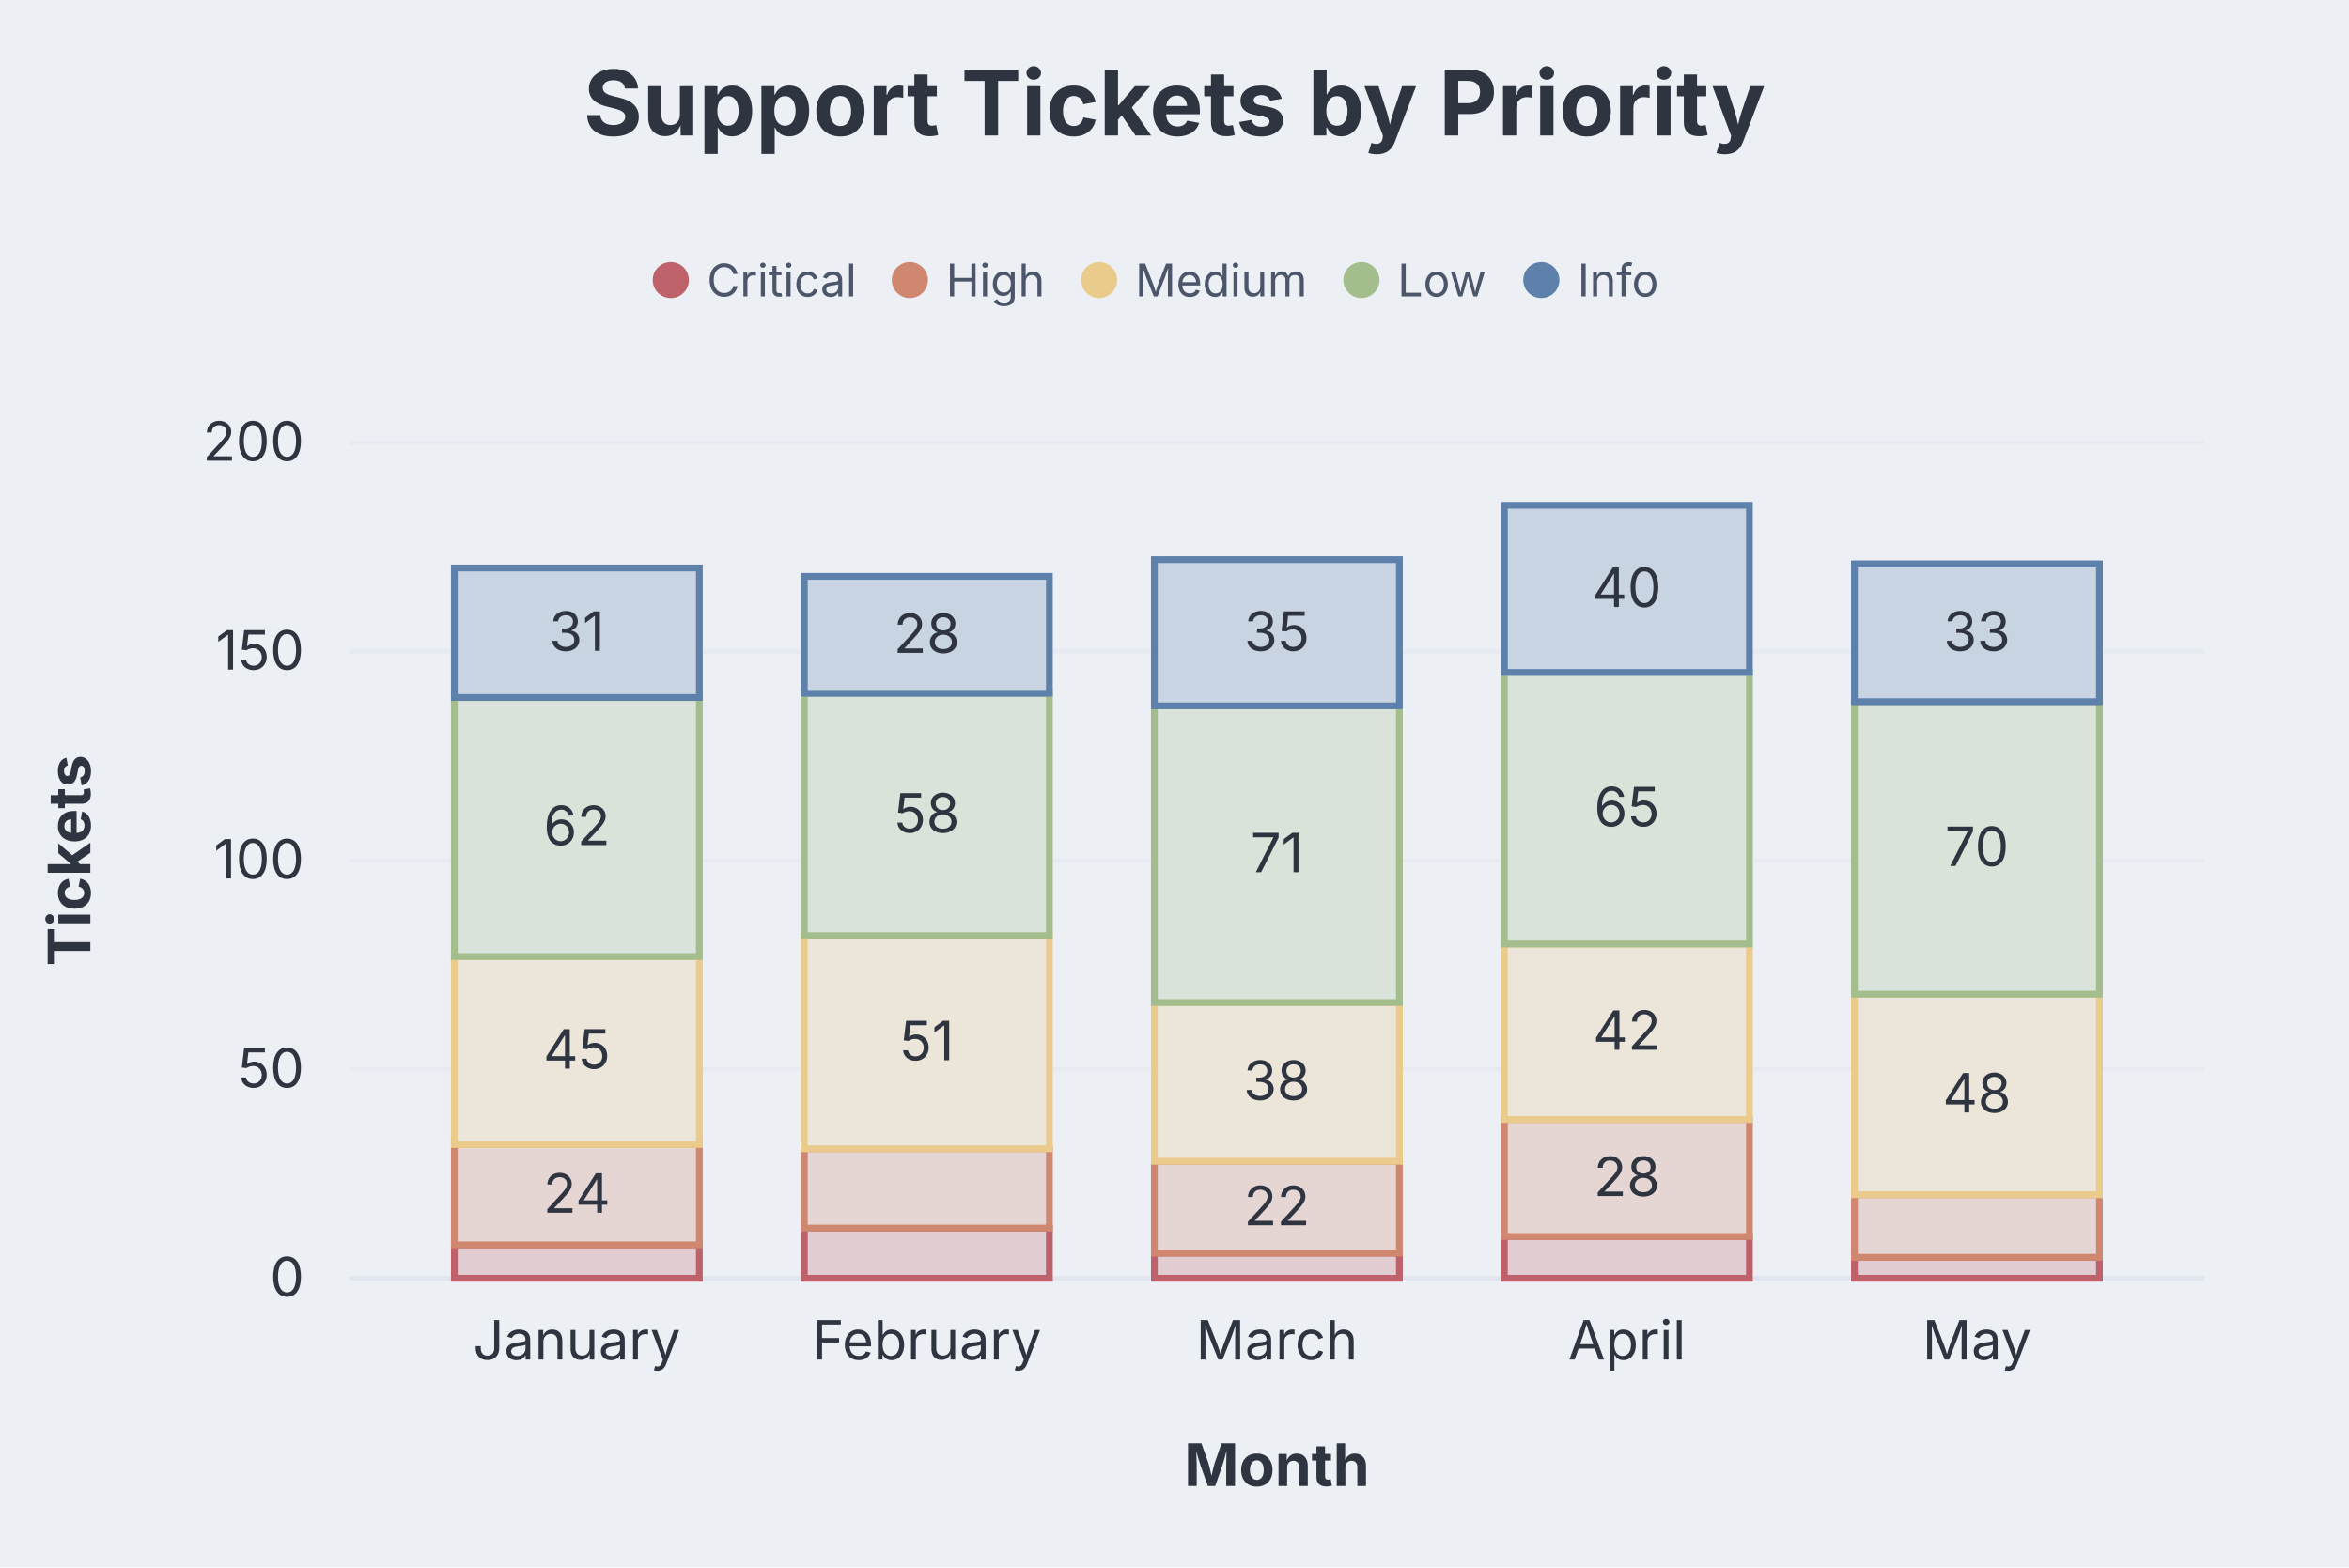
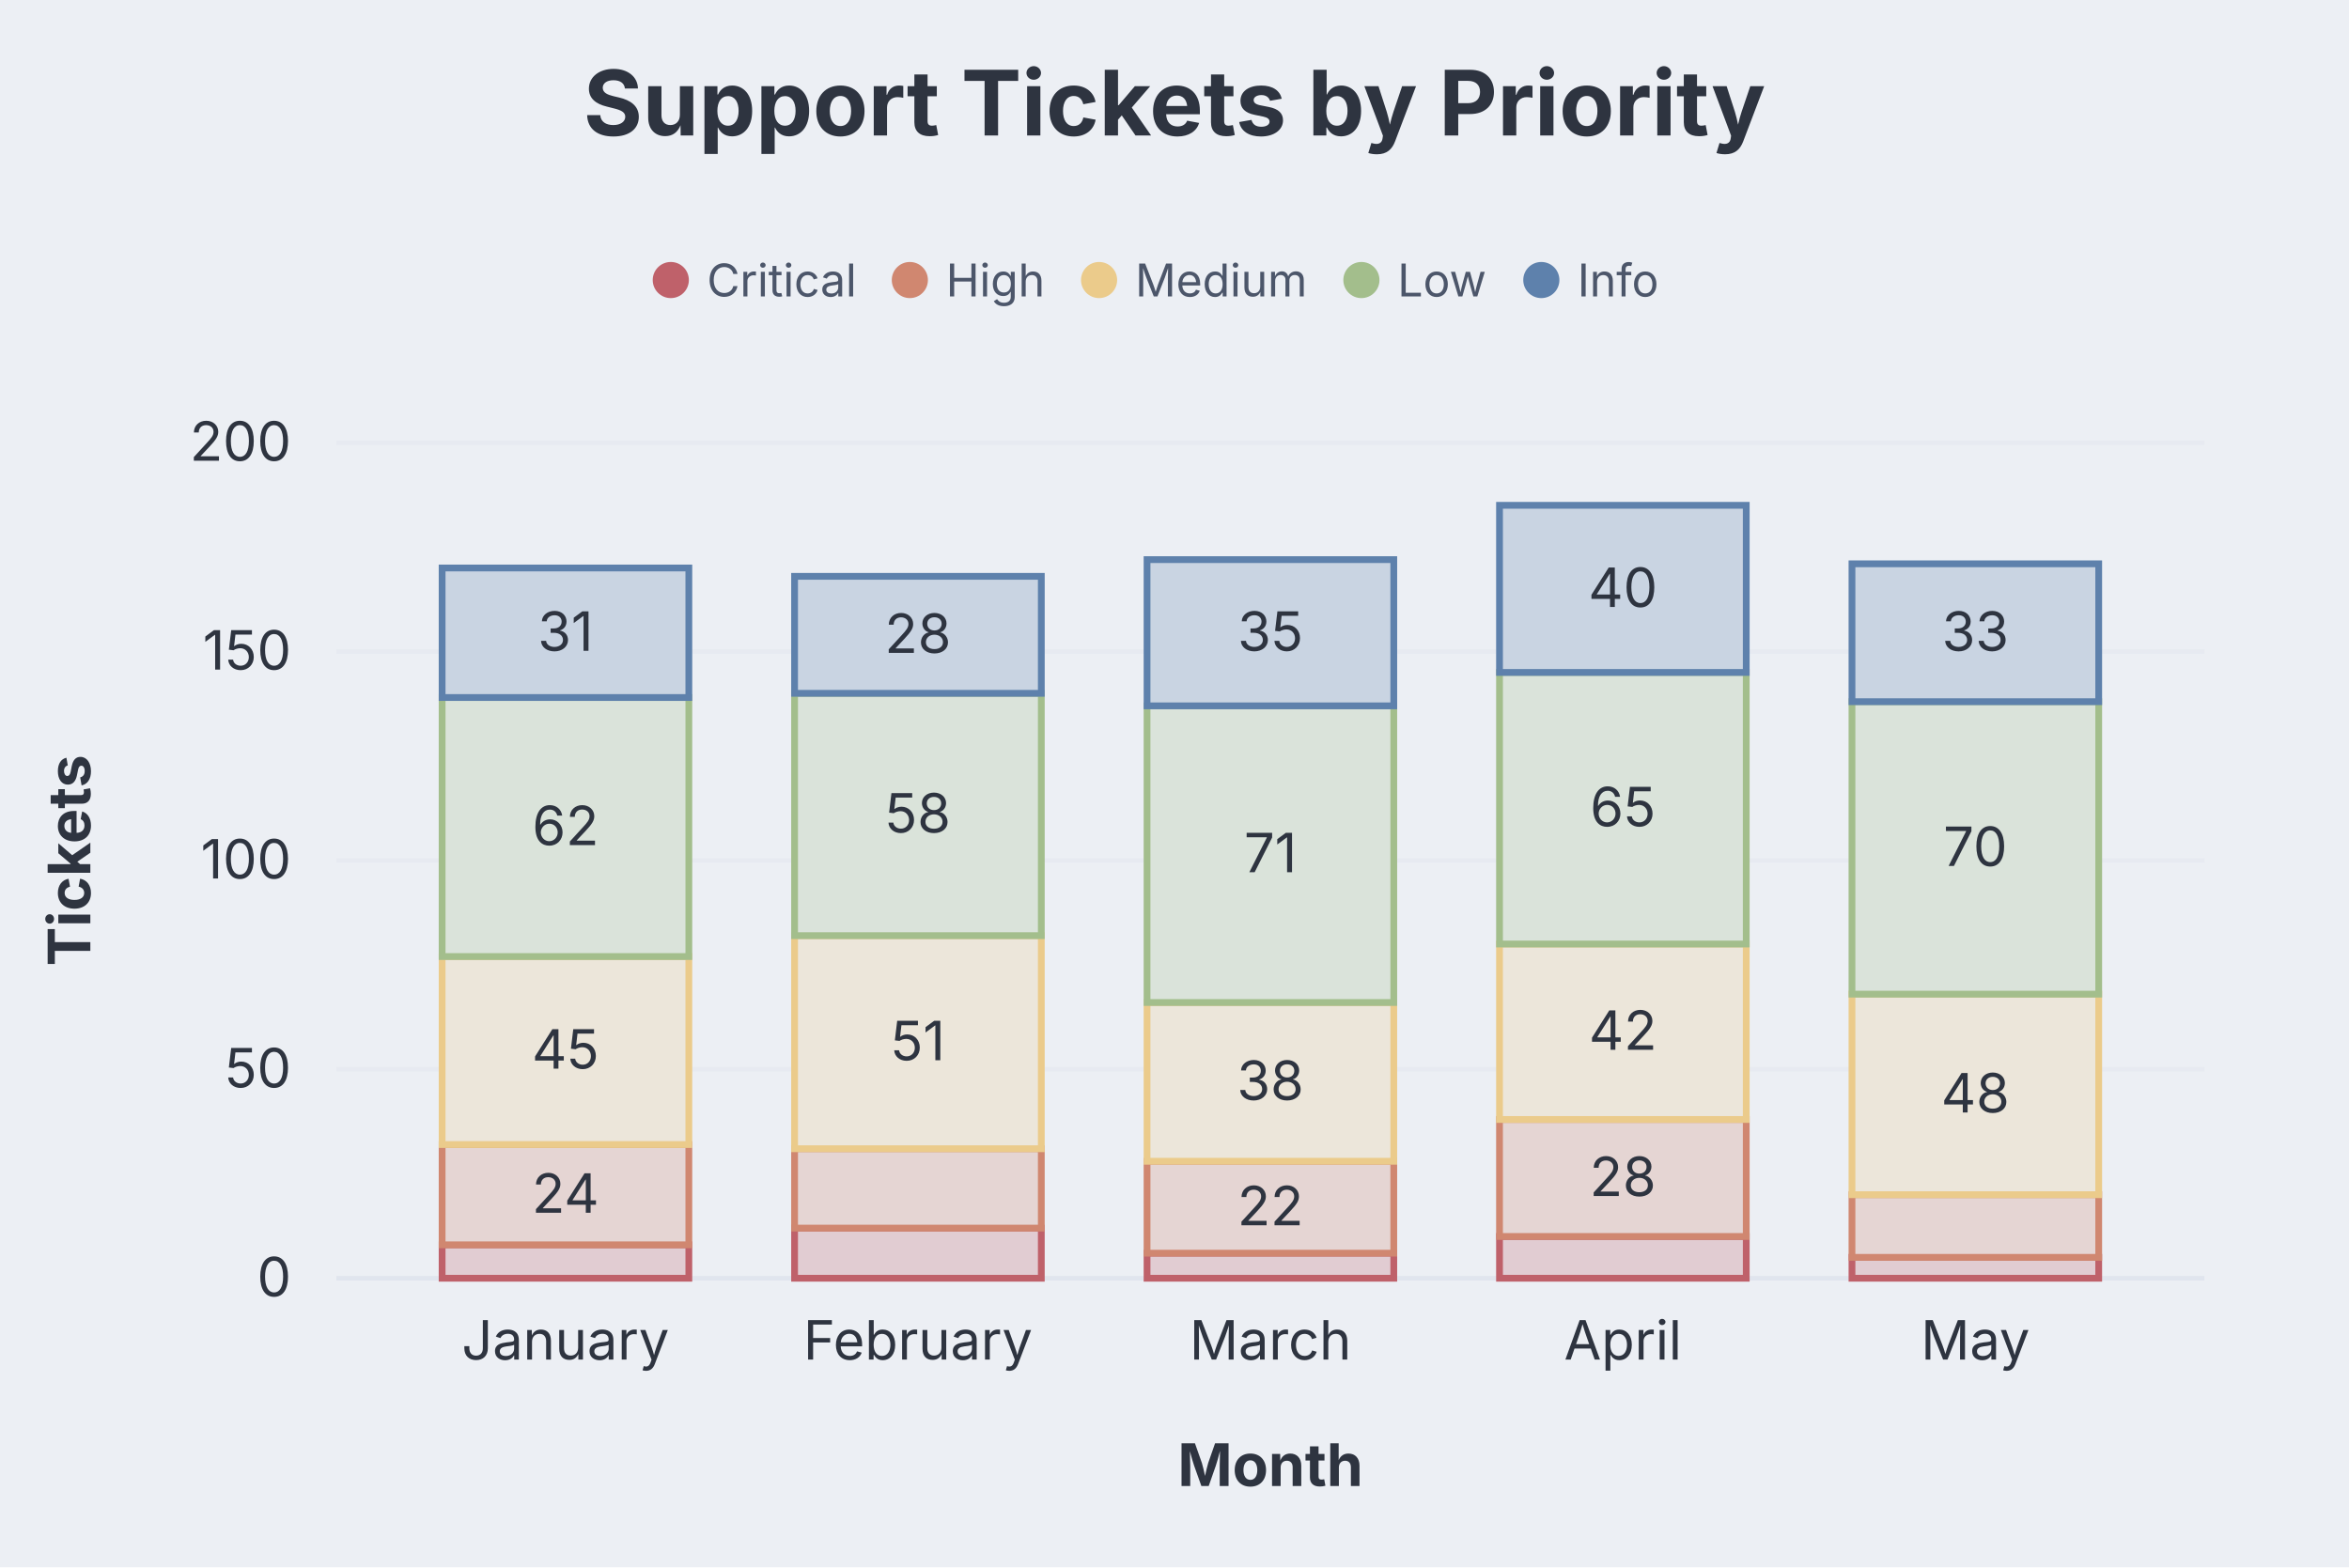
<svg xmlns="http://www.w3.org/2000/svg" aria-describedby="dgmo-desc-892dfbd8" role="img" aria-label="Support Tickets by Priority — Bar diagram" width="520" height="347" viewBox="0 0 520 347" style="background: rgb(236, 239, 244); font-family: Inter, system-ui, Avenir, Helvetica, Arial, sans-serif;">
  <style>.dgmo-datum:hover{filter:saturate(1.4) brightness(1.06)}.dgmo-datum{transition:filter .12s ease, opacity .12s ease}@media (hover:hover){svg:has(.dgmo-datum[data-emph-key="Critical"]:hover) .dgmo-datum:not([data-emph-key="Critical"]){opacity:0.18}svg:has(.dgmo-datum[data-emph-key="High"]:hover) .dgmo-datum:not([data-emph-key="High"]){opacity:0.18}svg:has(.dgmo-datum[data-emph-key="Medium"]:hover) .dgmo-datum:not([data-emph-key="Medium"]){opacity:0.18}svg:has(.dgmo-datum[data-emph-key="Low"]:hover) .dgmo-datum:not([data-emph-key="Low"]){opacity:0.18}svg:has(.dgmo-datum[data-emph-key="Info"]:hover) .dgmo-datum:not([data-emph-key="Info"]){opacity:0.18}svg:has([data-legend-entry="critical"]:hover) .dgmo-datum:not([data-emph-key="Critical"]){opacity:0.18}svg:has(.dgmo-datum[data-emph-key="Critical"]:hover):has([data-legend-entry="critical"]) [data-legend-entry]:not([data-legend-entry="critical"]){opacity:0.18}svg:has([data-legend-entry="high"]:hover) .dgmo-datum:not([data-emph-key="High"]){opacity:0.18}svg:has(.dgmo-datum[data-emph-key="High"]:hover):has([data-legend-entry="high"]) [data-legend-entry]:not([data-legend-entry="high"]){opacity:0.18}svg:has([data-legend-entry="medium"]:hover) .dgmo-datum:not([data-emph-key="Medium"]){opacity:0.18}svg:has(.dgmo-datum[data-emph-key="Medium"]:hover):has([data-legend-entry="medium"]) [data-legend-entry]:not([data-legend-entry="medium"]){opacity:0.18}svg:has([data-legend-entry="low"]:hover) .dgmo-datum:not([data-emph-key="Low"]){opacity:0.18}svg:has(.dgmo-datum[data-emph-key="Low"]:hover):has([data-legend-entry="low"]) [data-legend-entry]:not([data-legend-entry="low"]){opacity:0.18}svg:has([data-legend-entry="info"]:hover) .dgmo-datum:not([data-emph-key="Info"]){opacity:0.18}svg:has(.dgmo-datum[data-emph-key="Info"]:hover):has([data-legend-entry="info"]) [data-legend-entry]:not([data-legend-entry="info"]){opacity:0.18}}</style>
  <rect class="dgmo-canvas-bg" x="0" y="0" width="520" height="347" fill="#eceff4" />
  <text class="chart-title" x="260" y="30" text-anchor="middle" fill="#2e3440" font-size="20" font-weight="bold" style="cursor: default;" data-line-number="1">Support Tickets by Priority</text>
  <g transform="translate(0,48)">
    <g class="chart-legend" data-legend-active="series">
      <g transform="translate(144.495,0)" data-legend-group="series">
        <g data-legend-entry="critical" data-series-name="Critical">
          <rect x="0" y="0" width="52.92" height="28" fill="transparent" />
          <circle cx="4" cy="14" r="4" fill="#bf616a" />
          <text x="12" y="14" dominant-baseline="central" font-size="10" fill="#4c566a" font-family="Inter, system-ui, Avenir, Helvetica, Arial, sans-serif">Critical</text>
        </g>
        <g data-legend-entry="high" data-series-name="High">
          <rect x="52.92" y="0" width="41.89" height="28" fill="transparent" />
          <circle cx="56.92" cy="14" r="4" fill="#d08770" />
          <text x="64.92" y="14" dominant-baseline="central" font-size="10" fill="#4c566a" font-family="Inter, system-ui, Avenir, Helvetica, Arial, sans-serif">High</text>
        </g>
        <g data-legend-entry="medium" data-series-name="Medium">
          <rect x="94.81" y="0" width="58.07" height="28" fill="transparent" />
          <circle cx="98.81" cy="14" r="4" fill="#ebcb8b" />
          <text x="106.81" y="14" dominant-baseline="central" font-size="10" fill="#4c566a" font-family="Inter, system-ui, Avenir, Helvetica, Arial, sans-serif">Medium</text>
        </g>
        <g data-legend-entry="low" data-series-name="Low">
          <rect x="152.88" y="0" width="39.83" height="28" fill="transparent" />
          <circle cx="156.88" cy="14" r="4" fill="#a3be8c" />
          <text x="164.88" y="14" dominant-baseline="central" font-size="10" fill="#4c566a" font-family="Inter, system-ui, Avenir, Helvetica, Arial, sans-serif">Low</text>
        </g>
        <g data-legend-entry="info" data-series-name="Info">
          <rect x="192.71" y="0" width="38.3" height="28" fill="transparent" />
          <circle cx="196.71" cy="14" r="4" fill="#5e81ac" />
          <text x="204.71" y="14" dominant-baseline="central" font-size="10" fill="#4c566a" font-family="Inter, system-ui, Avenir, Helvetica, Arial, sans-serif">Info</text>
        </g>
      </g>
    </g>
  </g>
-   <line x1="77.332" x2="488" y1="283" y2="283" stroke="#d8dee9" stroke-opacity="0.6" />
-   <text x="67.332" y="287" text-anchor="end" fill="#2e3440" font-size="12" font-family="Inter, system-ui, Avenir, Helvetica, Arial, sans-serif">0</text>
-   <line x1="77.332" x2="488" y1="236.75" y2="236.75" stroke="#d8dee9" stroke-opacity="0.25" />
-   <text x="67.332" y="240.75" text-anchor="end" fill="#2e3440" font-size="12" font-family="Inter, system-ui, Avenir, Helvetica, Arial, sans-serif">50</text>
-   <line x1="77.332" x2="488" y1="190.5" y2="190.5" stroke="#d8dee9" stroke-opacity="0.25" />
-   <text x="67.332" y="194.5" text-anchor="end" fill="#2e3440" font-size="12" font-family="Inter, system-ui, Avenir, Helvetica, Arial, sans-serif">100</text>
-   <line x1="77.332" x2="488" y1="144.25" y2="144.25" stroke="#d8dee9" stroke-opacity="0.25" />
-   <text x="67.332" y="148.25" text-anchor="end" fill="#2e3440" font-size="12" font-family="Inter, system-ui, Avenir, Helvetica, Arial, sans-serif">150</text>
-   <line x1="77.332" x2="488" y1="98" y2="98" stroke="#d8dee9" stroke-opacity="0.25" />
-   <text x="67.332" y="102" text-anchor="end" fill="#2e3440" font-size="12" font-family="Inter, system-ui, Avenir, Helvetica, Arial, sans-serif">200</text>
-   <text class="dgmo-tick" fill="#2e3440" font-size="12" font-family="Inter, system-ui, Avenir, Helvetica, Arial, sans-serif" x="127.697" y="301" text-anchor="middle">January</text>
-   <text class="dgmo-tick" fill="#2e3440" font-size="12" font-family="Inter, system-ui, Avenir, Helvetica, Arial, sans-serif" x="205.181" y="301" text-anchor="middle">February</text>
-   <text class="dgmo-tick" fill="#2e3440" font-size="12" font-family="Inter, system-ui, Avenir, Helvetica, Arial, sans-serif" x="282.666" y="301" text-anchor="middle">March</text>
-   <text class="dgmo-tick" fill="#2e3440" font-size="12" font-family="Inter, system-ui, Avenir, Helvetica, Arial, sans-serif" x="360.151" y="301" text-anchor="middle">April</text>
-   <text class="dgmo-tick" fill="#2e3440" font-size="12" font-family="Inter, system-ui, Avenir, Helvetica, Arial, sans-serif" x="437.635" y="301" text-anchor="middle">May</text>
-   <rect x="100.577" y="275.6" width="54.239" height="7.4" fill="#e1ccd2" stroke="#bf616a" stroke-width="1.5" class="dgmo-datum" data-line-number="12" data-emph-key="Critical" data-name="January · Critical" data-value="8" data-color="#bf616a" data-series-name="Critical" />
-   <rect x="100.577" y="253.4" width="54.239" height="22.2" fill="#e5d5d3" stroke="#d08770" stroke-width="1.5" class="dgmo-datum" data-line-number="12" data-emph-key="High" data-name="January · High" data-value="24" data-color="#d08770" data-series-name="High" />
-   <text x="127.697" y="268.5" text-anchor="middle" fill="#2e3440" font-size="12" font-family="Inter, system-ui, Avenir, Helvetica, Arial, sans-serif">24</text>
-   <rect x="100.577" y="211.775" width="54.239" height="41.625" fill="#ece6da" stroke="#ebcb8b" stroke-width="1.5" class="dgmo-datum" data-line-number="12" data-emph-key="Medium" data-name="January · Medium" data-value="45" data-color="#ebcb8b" data-series-name="Medium" />
-   <text x="127.697" y="236.587" text-anchor="middle" fill="#2e3440" font-size="12" font-family="Inter, system-ui, Avenir, Helvetica, Arial, sans-serif">45</text>
-   <rect x="100.577" y="154.425" width="54.239" height="57.35" fill="#dae3da" stroke="#a3be8c" stroke-width="1.5" class="dgmo-datum" data-line-number="12" data-emph-key="Low" data-name="January · Low" data-value="62" data-color="#a3be8c" data-series-name="Low" />
-   <text x="127.697" y="187.1" text-anchor="middle" fill="#2e3440" font-size="12" font-family="Inter, system-ui, Avenir, Helvetica, Arial, sans-serif">62</text>
-   <rect x="100.577" y="125.75" width="54.239" height="28.675" fill="#c9d4e2" stroke="#5e81ac" stroke-width="1.5" class="dgmo-datum" data-line-number="12" data-emph-key="Info" data-name="January · Info" data-value="31" data-color="#5e81ac" data-series-name="Info" />
-   <text x="127.697" y="144.088" text-anchor="middle" fill="#2e3440" font-size="12" font-family="Inter, system-ui, Avenir, Helvetica, Arial, sans-serif">31</text>
-   <rect x="178.062" y="271.9" width="54.239" height="11.1" fill="#e1ccd2" stroke="#bf616a" stroke-width="1.5" class="dgmo-datum" data-line-number="13" data-emph-key="Critical" data-name="February · Critical" data-value="12" data-color="#bf616a" data-series-name="Critical" />
-   <rect x="178.062" y="254.325" width="54.239" height="17.575" fill="#e5d5d3" stroke="#d08770" stroke-width="1.5" class="dgmo-datum" data-line-number="13" data-emph-key="High" data-name="February · High" data-value="19" data-color="#d08770" data-series-name="High" />
-   <rect x="178.062" y="207.15" width="54.239" height="47.175" fill="#ece6da" stroke="#ebcb8b" stroke-width="1.5" class="dgmo-datum" data-line-number="13" data-emph-key="Medium" data-name="February · Medium" data-value="51" data-color="#ebcb8b" data-series-name="Medium" />
-   <text x="205.181" y="234.738" text-anchor="middle" fill="#2e3440" font-size="12" font-family="Inter, system-ui, Avenir, Helvetica, Arial, sans-serif">51</text>
-   <rect x="178.062" y="153.5" width="54.239" height="53.65" fill="#dae3da" stroke="#a3be8c" stroke-width="1.5" class="dgmo-datum" data-line-number="13" data-emph-key="Low" data-name="February · Low" data-value="58" data-color="#a3be8c" data-series-name="Low" />
-   <text x="205.181" y="184.325" text-anchor="middle" fill="#2e3440" font-size="12" font-family="Inter, system-ui, Avenir, Helvetica, Arial, sans-serif">58</text>
-   <rect x="178.062" y="127.6" width="54.239" height="25.9" fill="#c9d4e2" stroke="#5e81ac" stroke-width="1.5" class="dgmo-datum" data-line-number="13" data-emph-key="Info" data-name="February · Info" data-value="28" data-color="#5e81ac" data-series-name="Info" />
-   <text x="205.181" y="144.55" text-anchor="middle" fill="#2e3440" font-size="12" font-family="Inter, system-ui, Avenir, Helvetica, Arial, sans-serif">28</text>
-   <rect x="255.546" y="277.45" width="54.239" height="5.55" fill="#e1ccd2" stroke="#bf616a" stroke-width="1.5" class="dgmo-datum" data-line-number="14" data-emph-key="Critical" data-name="March · Critical" data-value="6" data-color="#bf616a" data-series-name="Critical" />
-   <rect x="255.546" y="257.1" width="54.239" height="20.35" fill="#e5d5d3" stroke="#d08770" stroke-width="1.5" class="dgmo-datum" data-line-number="14" data-emph-key="High" data-name="March · High" data-value="22" data-color="#d08770" data-series-name="High" />
-   <text x="282.666" y="271.275" text-anchor="middle" fill="#2e3440" font-size="12" font-family="Inter, system-ui, Avenir, Helvetica, Arial, sans-serif">22</text>
-   <rect x="255.546" y="221.95" width="54.239" height="35.15" fill="#ece6da" stroke="#ebcb8b" stroke-width="1.5" class="dgmo-datum" data-line-number="14" data-emph-key="Medium" data-name="March · Medium" data-value="38" data-color="#ebcb8b" data-series-name="Medium" />
-   <text x="282.666" y="243.525" text-anchor="middle" fill="#2e3440" font-size="12" font-family="Inter, system-ui, Avenir, Helvetica, Arial, sans-serif">38</text>
-   <rect x="255.546" y="156.275" width="54.239" height="65.675" fill="#dae3da" stroke="#a3be8c" stroke-width="1.5" class="dgmo-datum" data-line-number="14" data-emph-key="Low" data-name="March · Low" data-value="71" data-color="#a3be8c" data-series-name="Low" />
-   <text x="282.666" y="193.112" text-anchor="middle" fill="#2e3440" font-size="12" font-family="Inter, system-ui, Avenir, Helvetica, Arial, sans-serif">71</text>
-   <rect x="255.546" y="123.9" width="54.239" height="32.375" fill="#c9d4e2" stroke="#5e81ac" stroke-width="1.5" class="dgmo-datum" data-line-number="14" data-emph-key="Info" data-name="March · Info" data-value="35" data-color="#5e81ac" data-series-name="Info" />
-   <text x="282.666" y="144.087" text-anchor="middle" fill="#2e3440" font-size="12" font-family="Inter, system-ui, Avenir, Helvetica, Arial, sans-serif">35</text>
-   <rect x="333.031" y="273.75" width="54.239" height="9.25" fill="#e1ccd2" stroke="#bf616a" stroke-width="1.5" class="dgmo-datum" data-line-number="15" data-emph-key="Critical" data-name="April · Critical" data-value="10" data-color="#bf616a" data-series-name="Critical" />
-   <rect x="333.031" y="247.85" width="54.239" height="25.9" fill="#e5d5d3" stroke="#d08770" stroke-width="1.5" class="dgmo-datum" data-line-number="15" data-emph-key="High" data-name="April · High" data-value="28" data-color="#d08770" data-series-name="High" />
-   <text x="360.151" y="264.8" text-anchor="middle" fill="#2e3440" font-size="12" font-family="Inter, system-ui, Avenir, Helvetica, Arial, sans-serif">28</text>
-   <rect x="333.031" y="209" width="54.239" height="38.85" fill="#ece6da" stroke="#ebcb8b" stroke-width="1.5" class="dgmo-datum" data-line-number="15" data-emph-key="Medium" data-name="April · Medium" data-value="42" data-color="#ebcb8b" data-series-name="Medium" />
-   <text x="360.151" y="232.425" text-anchor="middle" fill="#2e3440" font-size="12" font-family="Inter, system-ui, Avenir, Helvetica, Arial, sans-serif">42</text>
-   <rect x="333.031" y="148.875" width="54.239" height="60.125" fill="#dae3da" stroke="#a3be8c" stroke-width="1.5" class="dgmo-datum" data-line-number="15" data-emph-key="Low" data-name="April · Low" data-value="65" data-color="#a3be8c" data-series-name="Low" />
-   <text x="360.151" y="182.938" text-anchor="middle" fill="#2e3440" font-size="12" font-family="Inter, system-ui, Avenir, Helvetica, Arial, sans-serif">65</text>
-   <rect x="333.031" y="111.875" width="54.239" height="37" fill="#c9d4e2" stroke="#5e81ac" stroke-width="1.5" class="dgmo-datum" data-line-number="15" data-emph-key="Info" data-name="April · Info" data-value="40" data-color="#5e81ac" data-series-name="Info" />
-   <text x="360.151" y="134.375" text-anchor="middle" fill="#2e3440" font-size="12" font-family="Inter, system-ui, Avenir, Helvetica, Arial, sans-serif">40</text>
-   <rect x="410.515" y="278.375" width="54.239" height="4.625" fill="#e1ccd2" stroke="#bf616a" stroke-width="1.5" class="dgmo-datum" data-line-number="16" data-emph-key="Critical" data-name="May · Critical" data-value="5" data-color="#bf616a" data-series-name="Critical" />
-   <rect x="410.515" y="264.5" width="54.239" height="13.875" fill="#e5d5d3" stroke="#d08770" stroke-width="1.5" class="dgmo-datum" data-line-number="16" data-emph-key="High" data-name="May · High" data-value="15" data-color="#d08770" data-series-name="High" />
-   <rect x="410.515" y="220.1" width="54.239" height="44.4" fill="#ece6da" stroke="#ebcb8b" stroke-width="1.5" class="dgmo-datum" data-line-number="16" data-emph-key="Medium" data-name="May · Medium" data-value="48" data-color="#ebcb8b" data-series-name="Medium" />
-   <text x="437.635" y="246.3" text-anchor="middle" fill="#2e3440" font-size="12" font-family="Inter, system-ui, Avenir, Helvetica, Arial, sans-serif">48</text>
-   <rect x="410.515" y="155.35" width="54.239" height="64.75" fill="#dae3da" stroke="#a3be8c" stroke-width="1.5" class="dgmo-datum" data-line-number="16" data-emph-key="Low" data-name="May · Low" data-value="70" data-color="#a3be8c" data-series-name="Low" />
-   <text x="437.635" y="191.725" text-anchor="middle" fill="#2e3440" font-size="12" font-family="Inter, system-ui, Avenir, Helvetica, Arial, sans-serif">70</text>
-   <rect x="410.515" y="124.825" width="54.239" height="30.525" fill="#c9d4e2" stroke="#5e81ac" stroke-width="1.5" class="dgmo-datum" data-line-number="16" data-emph-key="Info" data-name="May · Info" data-value="33" data-color="#5e81ac" data-series-name="Info" />
-   <text x="437.635" y="144.088" text-anchor="middle" fill="#2e3440" font-size="12" font-family="Inter, system-ui, Avenir, Helvetica, Arial, sans-serif">33</text>
-   <text x="282.666" y="329" text-anchor="middle" fill="#2e3440" font-size="13" font-family="Inter, system-ui, Avenir, Helvetica, Arial, sans-serif" font-weight="bold">Month</text>
+   <line x1="74.464" x2="488" y1="283" y2="283" stroke="#d8dee9" stroke-opacity="0.6" />
+   <text x="64.464" y="287" text-anchor="end" fill="#2e3440" font-size="12" font-family="Inter, system-ui, Avenir, Helvetica, Arial, sans-serif">0</text>
+   <line x1="74.464" x2="488" y1="236.75" y2="236.75" stroke="#d8dee9" stroke-opacity="0.25" />
+   <text x="64.464" y="240.75" text-anchor="end" fill="#2e3440" font-size="12" font-family="Inter, system-ui, Avenir, Helvetica, Arial, sans-serif">50</text>
+   <line x1="74.464" x2="488" y1="190.5" y2="190.5" stroke="#d8dee9" stroke-opacity="0.25" />
+   <text x="64.464" y="194.5" text-anchor="end" fill="#2e3440" font-size="12" font-family="Inter, system-ui, Avenir, Helvetica, Arial, sans-serif">100</text>
+   <line x1="74.464" x2="488" y1="144.25" y2="144.25" stroke="#d8dee9" stroke-opacity="0.25" />
+   <text x="64.464" y="148.25" text-anchor="end" fill="#2e3440" font-size="12" font-family="Inter, system-ui, Avenir, Helvetica, Arial, sans-serif">150</text>
+   <line x1="74.464" x2="488" y1="98" y2="98" stroke="#d8dee9" stroke-opacity="0.25" />
+   <text x="64.464" y="102" text-anchor="end" fill="#2e3440" font-size="12" font-family="Inter, system-ui, Avenir, Helvetica, Arial, sans-serif">200</text>
+   <text class="dgmo-tick" fill="#2e3440" font-size="12" font-family="Inter, system-ui, Avenir, Helvetica, Arial, sans-serif" x="125.181" y="301" text-anchor="middle">January</text>
+   <text class="dgmo-tick" fill="#2e3440" font-size="12" font-family="Inter, system-ui, Avenir, Helvetica, Arial, sans-serif" x="203.206" y="301" text-anchor="middle">February</text>
+   <text class="dgmo-tick" fill="#2e3440" font-size="12" font-family="Inter, system-ui, Avenir, Helvetica, Arial, sans-serif" x="281.232" y="301" text-anchor="middle">March</text>
+   <text class="dgmo-tick" fill="#2e3440" font-size="12" font-family="Inter, system-ui, Avenir, Helvetica, Arial, sans-serif" x="359.258" y="301" text-anchor="middle">April</text>
+   <text class="dgmo-tick" fill="#2e3440" font-size="12" font-family="Inter, system-ui, Avenir, Helvetica, Arial, sans-serif" x="437.283" y="301" text-anchor="middle">May</text>
+   <rect x="97.872" y="275.6" width="54.618" height="7.4" fill="#e1ccd2" stroke="#bf616a" stroke-width="1.5" class="dgmo-datum" data-line-number="12" data-emph-key="Critical" data-name="January · Critical" data-value="8" data-color="#bf616a" data-series-name="Critical" />
+   <rect x="97.872" y="253.4" width="54.618" height="22.2" fill="#e5d5d3" stroke="#d08770" stroke-width="1.5" class="dgmo-datum" data-line-number="12" data-emph-key="High" data-name="January · High" data-value="24" data-color="#d08770" data-series-name="High" />
+   <text x="125.181" y="268.5" text-anchor="middle" fill="#2e3440" font-size="12" font-family="Inter, system-ui, Avenir, Helvetica, Arial, sans-serif">24</text>
+   <rect x="97.872" y="211.775" width="54.618" height="41.625" fill="#ece6da" stroke="#ebcb8b" stroke-width="1.5" class="dgmo-datum" data-line-number="12" data-emph-key="Medium" data-name="January · Medium" data-value="45" data-color="#ebcb8b" data-series-name="Medium" />
+   <text x="125.181" y="236.587" text-anchor="middle" fill="#2e3440" font-size="12" font-family="Inter, system-ui, Avenir, Helvetica, Arial, sans-serif">45</text>
+   <rect x="97.872" y="154.425" width="54.618" height="57.35" fill="#dae3da" stroke="#a3be8c" stroke-width="1.5" class="dgmo-datum" data-line-number="12" data-emph-key="Low" data-name="January · Low" data-value="62" data-color="#a3be8c" data-series-name="Low" />
+   <text x="125.181" y="187.1" text-anchor="middle" fill="#2e3440" font-size="12" font-family="Inter, system-ui, Avenir, Helvetica, Arial, sans-serif">62</text>
+   <rect x="97.872" y="125.75" width="54.618" height="28.675" fill="#c9d4e2" stroke="#5e81ac" stroke-width="1.5" class="dgmo-datum" data-line-number="12" data-emph-key="Info" data-name="January · Info" data-value="31" data-color="#5e81ac" data-series-name="Info" />
+   <text x="125.181" y="144.088" text-anchor="middle" fill="#2e3440" font-size="12" font-family="Inter, system-ui, Avenir, Helvetica, Arial, sans-serif">31</text>
+   <rect x="175.897" y="271.9" width="54.618" height="11.1" fill="#e1ccd2" stroke="#bf616a" stroke-width="1.5" class="dgmo-datum" data-line-number="13" data-emph-key="Critical" data-name="February · Critical" data-value="12" data-color="#bf616a" data-series-name="Critical" />
+   <rect x="175.897" y="254.325" width="54.618" height="17.575" fill="#e5d5d3" stroke="#d08770" stroke-width="1.5" class="dgmo-datum" data-line-number="13" data-emph-key="High" data-name="February · High" data-value="19" data-color="#d08770" data-series-name="High" />
+   <rect x="175.897" y="207.15" width="54.618" height="47.175" fill="#ece6da" stroke="#ebcb8b" stroke-width="1.5" class="dgmo-datum" data-line-number="13" data-emph-key="Medium" data-name="February · Medium" data-value="51" data-color="#ebcb8b" data-series-name="Medium" />
+   <text x="203.206" y="234.738" text-anchor="middle" fill="#2e3440" font-size="12" font-family="Inter, system-ui, Avenir, Helvetica, Arial, sans-serif">51</text>
+   <rect x="175.897" y="153.5" width="54.618" height="53.65" fill="#dae3da" stroke="#a3be8c" stroke-width="1.5" class="dgmo-datum" data-line-number="13" data-emph-key="Low" data-name="February · Low" data-value="58" data-color="#a3be8c" data-series-name="Low" />
+   <text x="203.206" y="184.325" text-anchor="middle" fill="#2e3440" font-size="12" font-family="Inter, system-ui, Avenir, Helvetica, Arial, sans-serif">58</text>
+   <rect x="175.897" y="127.6" width="54.618" height="25.9" fill="#c9d4e2" stroke="#5e81ac" stroke-width="1.5" class="dgmo-datum" data-line-number="13" data-emph-key="Info" data-name="February · Info" data-value="28" data-color="#5e81ac" data-series-name="Info" />
+   <text x="203.206" y="144.55" text-anchor="middle" fill="#2e3440" font-size="12" font-family="Inter, system-ui, Avenir, Helvetica, Arial, sans-serif">28</text>
+   <rect x="253.923" y="277.45" width="54.618" height="5.55" fill="#e1ccd2" stroke="#bf616a" stroke-width="1.5" class="dgmo-datum" data-line-number="14" data-emph-key="Critical" data-name="March · Critical" data-value="6" data-color="#bf616a" data-series-name="Critical" />
+   <rect x="253.923" y="257.1" width="54.618" height="20.35" fill="#e5d5d3" stroke="#d08770" stroke-width="1.5" class="dgmo-datum" data-line-number="14" data-emph-key="High" data-name="March · High" data-value="22" data-color="#d08770" data-series-name="High" />
+   <text x="281.232" y="271.275" text-anchor="middle" fill="#2e3440" font-size="12" font-family="Inter, system-ui, Avenir, Helvetica, Arial, sans-serif">22</text>
+   <rect x="253.923" y="221.95" width="54.618" height="35.15" fill="#ece6da" stroke="#ebcb8b" stroke-width="1.5" class="dgmo-datum" data-line-number="14" data-emph-key="Medium" data-name="March · Medium" data-value="38" data-color="#ebcb8b" data-series-name="Medium" />
+   <text x="281.232" y="243.525" text-anchor="middle" fill="#2e3440" font-size="12" font-family="Inter, system-ui, Avenir, Helvetica, Arial, sans-serif">38</text>
+   <rect x="253.923" y="156.275" width="54.618" height="65.675" fill="#dae3da" stroke="#a3be8c" stroke-width="1.5" class="dgmo-datum" data-line-number="14" data-emph-key="Low" data-name="March · Low" data-value="71" data-color="#a3be8c" data-series-name="Low" />
+   <text x="281.232" y="193.112" text-anchor="middle" fill="#2e3440" font-size="12" font-family="Inter, system-ui, Avenir, Helvetica, Arial, sans-serif">71</text>
+   <rect x="253.923" y="123.9" width="54.618" height="32.375" fill="#c9d4e2" stroke="#5e81ac" stroke-width="1.5" class="dgmo-datum" data-line-number="14" data-emph-key="Info" data-name="March · Info" data-value="35" data-color="#5e81ac" data-series-name="Info" />
+   <text x="281.232" y="144.087" text-anchor="middle" fill="#2e3440" font-size="12" font-family="Inter, system-ui, Avenir, Helvetica, Arial, sans-serif">35</text>
+   <rect x="331.949" y="273.75" width="54.618" height="9.25" fill="#e1ccd2" stroke="#bf616a" stroke-width="1.5" class="dgmo-datum" data-line-number="15" data-emph-key="Critical" data-name="April · Critical" data-value="10" data-color="#bf616a" data-series-name="Critical" />
+   <rect x="331.949" y="247.85" width="54.618" height="25.9" fill="#e5d5d3" stroke="#d08770" stroke-width="1.5" class="dgmo-datum" data-line-number="15" data-emph-key="High" data-name="April · High" data-value="28" data-color="#d08770" data-series-name="High" />
+   <text x="359.258" y="264.8" text-anchor="middle" fill="#2e3440" font-size="12" font-family="Inter, system-ui, Avenir, Helvetica, Arial, sans-serif">28</text>
+   <rect x="331.949" y="209" width="54.618" height="38.85" fill="#ece6da" stroke="#ebcb8b" stroke-width="1.5" class="dgmo-datum" data-line-number="15" data-emph-key="Medium" data-name="April · Medium" data-value="42" data-color="#ebcb8b" data-series-name="Medium" />
+   <text x="359.258" y="232.425" text-anchor="middle" fill="#2e3440" font-size="12" font-family="Inter, system-ui, Avenir, Helvetica, Arial, sans-serif">42</text>
+   <rect x="331.949" y="148.875" width="54.618" height="60.125" fill="#dae3da" stroke="#a3be8c" stroke-width="1.5" class="dgmo-datum" data-line-number="15" data-emph-key="Low" data-name="April · Low" data-value="65" data-color="#a3be8c" data-series-name="Low" />
+   <text x="359.258" y="182.938" text-anchor="middle" fill="#2e3440" font-size="12" font-family="Inter, system-ui, Avenir, Helvetica, Arial, sans-serif">65</text>
+   <rect x="331.949" y="111.875" width="54.618" height="37" fill="#c9d4e2" stroke="#5e81ac" stroke-width="1.5" class="dgmo-datum" data-line-number="15" data-emph-key="Info" data-name="April · Info" data-value="40" data-color="#5e81ac" data-series-name="Info" />
+   <text x="359.258" y="134.375" text-anchor="middle" fill="#2e3440" font-size="12" font-family="Inter, system-ui, Avenir, Helvetica, Arial, sans-serif">40</text>
+   <rect x="409.974" y="278.375" width="54.618" height="4.625" fill="#e1ccd2" stroke="#bf616a" stroke-width="1.5" class="dgmo-datum" data-line-number="16" data-emph-key="Critical" data-name="May · Critical" data-value="5" data-color="#bf616a" data-series-name="Critical" />
+   <rect x="409.974" y="264.5" width="54.618" height="13.875" fill="#e5d5d3" stroke="#d08770" stroke-width="1.5" class="dgmo-datum" data-line-number="16" data-emph-key="High" data-name="May · High" data-value="15" data-color="#d08770" data-series-name="High" />
+   <rect x="409.974" y="220.1" width="54.618" height="44.4" fill="#ece6da" stroke="#ebcb8b" stroke-width="1.5" class="dgmo-datum" data-line-number="16" data-emph-key="Medium" data-name="May · Medium" data-value="48" data-color="#ebcb8b" data-series-name="Medium" />
+   <text x="437.283" y="246.3" text-anchor="middle" fill="#2e3440" font-size="12" font-family="Inter, system-ui, Avenir, Helvetica, Arial, sans-serif">48</text>
+   <rect x="409.974" y="155.35" width="54.618" height="64.75" fill="#dae3da" stroke="#a3be8c" stroke-width="1.5" class="dgmo-datum" data-line-number="16" data-emph-key="Low" data-name="May · Low" data-value="70" data-color="#a3be8c" data-series-name="Low" />
+   <text x="437.283" y="191.725" text-anchor="middle" fill="#2e3440" font-size="12" font-family="Inter, system-ui, Avenir, Helvetica, Arial, sans-serif">70</text>
+   <rect x="409.974" y="124.825" width="54.618" height="30.525" fill="#c9d4e2" stroke="#5e81ac" stroke-width="1.5" class="dgmo-datum" data-line-number="16" data-emph-key="Info" data-name="May · Info" data-value="33" data-color="#5e81ac" data-series-name="Info" />
+   <text x="437.283" y="144.088" text-anchor="middle" fill="#2e3440" font-size="12" font-family="Inter, system-ui, Avenir, Helvetica, Arial, sans-serif">33</text>
+   <text x="281.232" y="329" text-anchor="middle" fill="#2e3440" font-size="13" font-family="Inter, system-ui, Avenir, Helvetica, Arial, sans-serif" font-weight="bold">Month</text>
  <text transform="translate(20,190.5) rotate(-90)" text-anchor="middle" fill="#2e3440" font-size="13" font-family="Inter, system-ui, Avenir, Helvetica, Arial, sans-serif" font-weight="bold">Tickets</text>
</svg>
